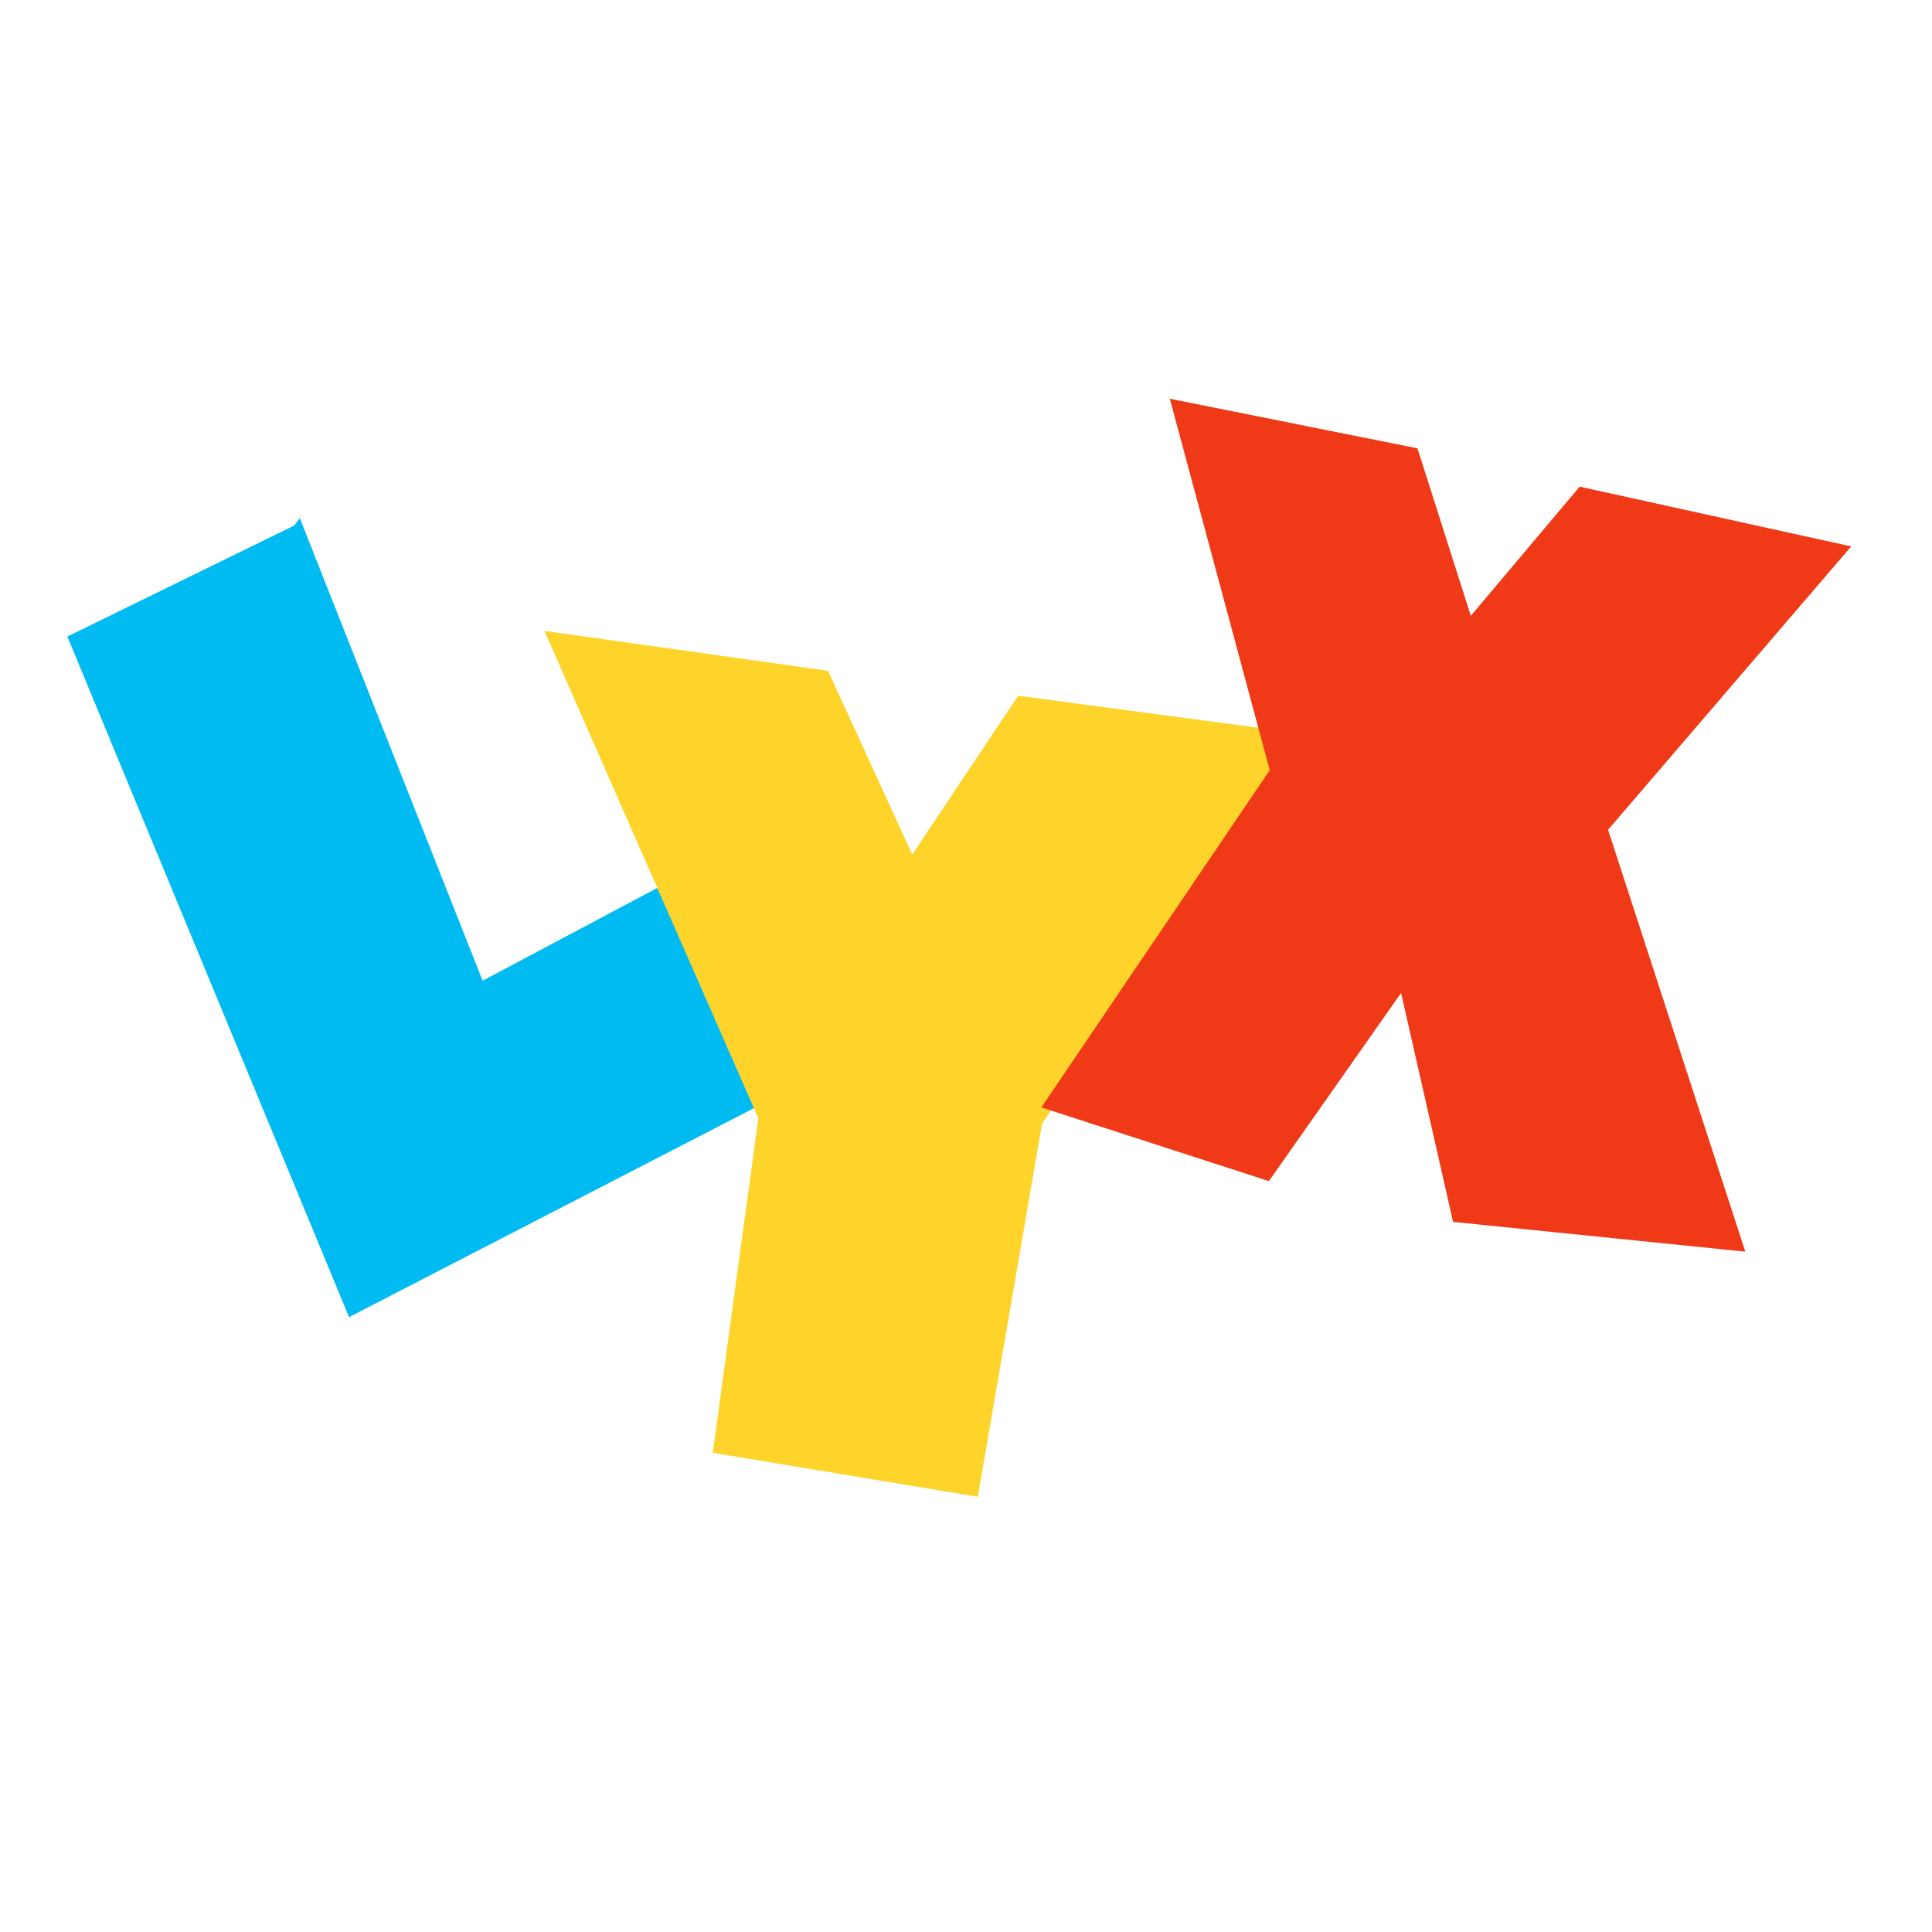
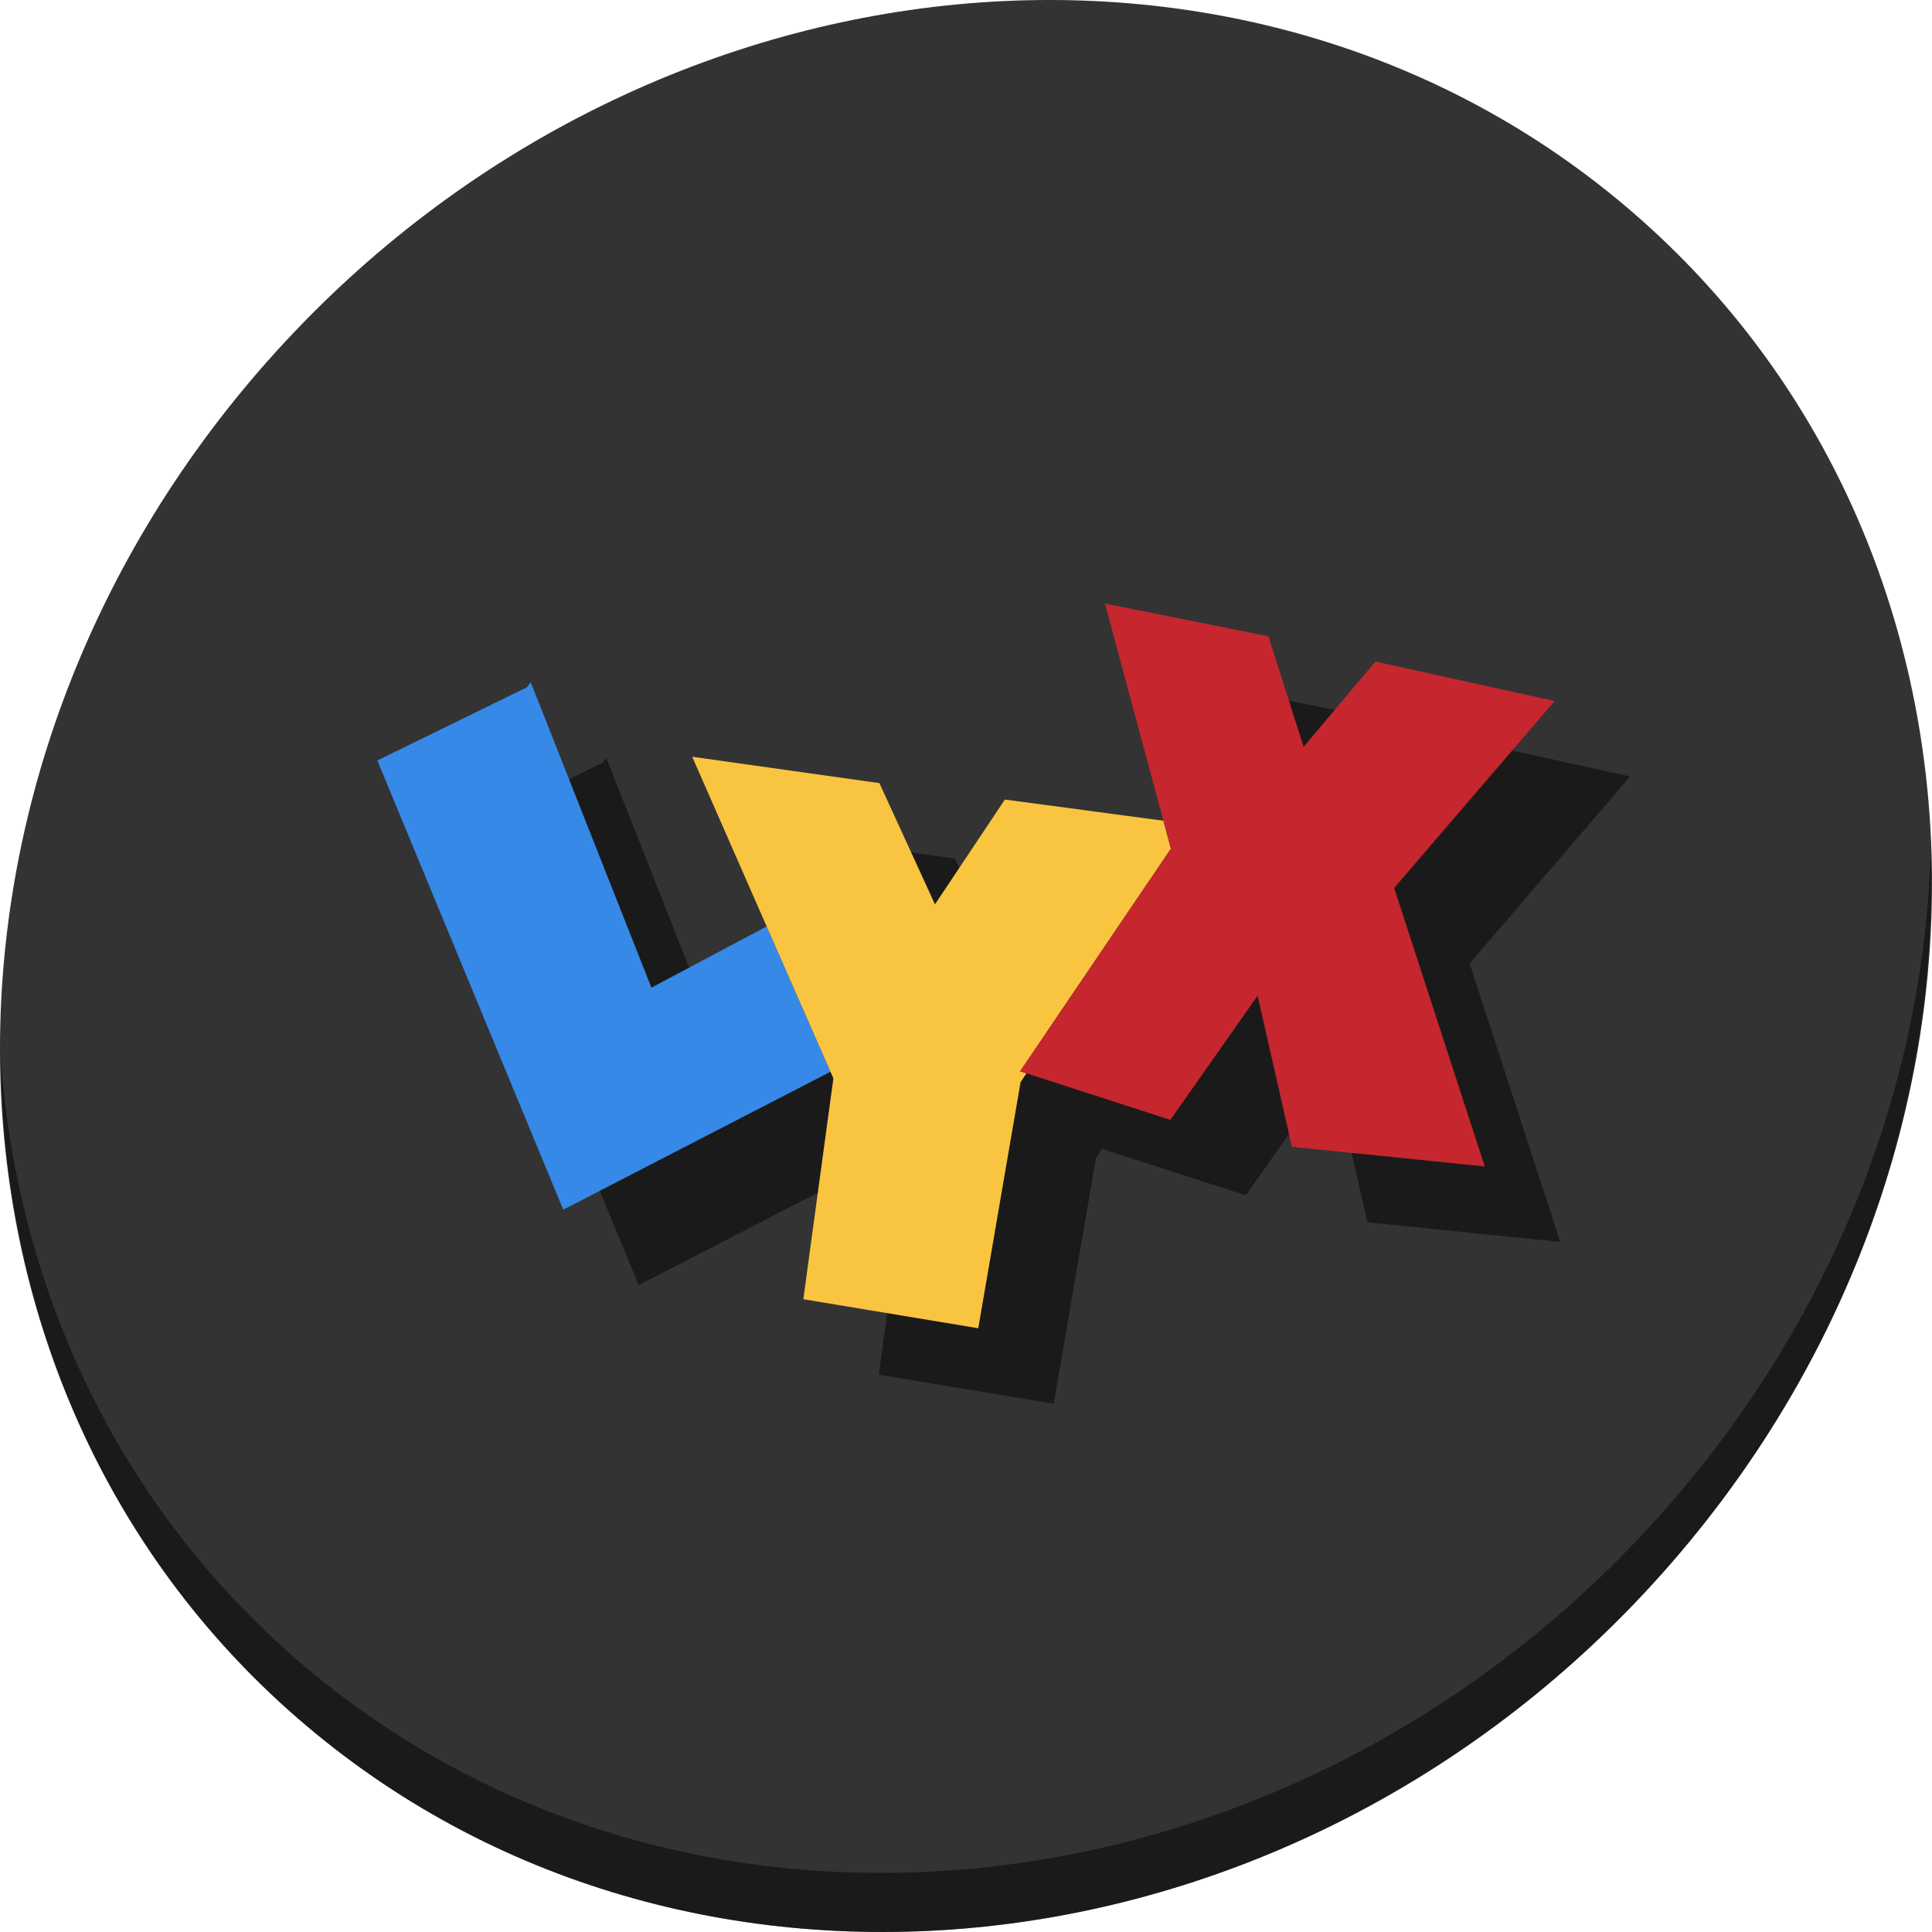
- <svg xmlns="http://www.w3.org/2000/svg" viewBox="0 0 128 128" id="svg2" version="1.1" width="100%" height="100%">
+ <svg xmlns="http://www.w3.org/2000/svg" viewBox="0 0 512 512" id="svg2" version="1.1" width="512" height="512">
  <defs id="defs4">
-     <linearGradient id="linearGradient3764" x1="1" x2="47" gradientUnits="userSpaceOnUse" gradientTransform="matrix(0,-1,1,0,-1.5e-6,48)">
+     <linearGradient id="linearGradient3764" x1="1" x2="47" gradientUnits="userSpaceOnUse" gradientTransform="rotate(-90,24,24)">
      <stop stop-color="#e4e4e4" stop-opacity="1" id="stop7" />
      <stop offset="1" stop-color="#eee" stop-opacity="1" id="stop9" />
    </linearGradient>
    <clipPath id="clipPath-758387677">
      <g transform="translate(0,-1004.362)" id="g12">
        <path d="m -24,13 c 0,1.105 -0.672,2 -1.5,2 -0.828,0 -1.5,-0.895 -1.5,-2 0,-1.105 0.672,-2 1.5,-2 0.828,0 1.5,0.895 1.5,2 z" transform="matrix(15.33333,0,0,11.5,415,878.8622)" id="path14" style="fill:#1890d0" />
      </g>
    </clipPath>
    <clipPath id="clipPath-764719925">
      <g transform="translate(0,-1004.362)" id="g17">
        <path d="m -24,13 c 0,1.105 -0.672,2 -1.5,2 -0.828,0 -1.5,-0.895 -1.5,-2 0,-1.105 0.672,-2 1.5,-2 0.828,0 1.5,0.895 1.5,2 z" transform="matrix(15.33333,0,0,11.5,415,878.8622)" id="path19" style="fill:#1890d0" />
      </g>
    </clipPath>
  </defs>
-   <g id="g33" transform="translate(0,80)" />
-   <path style="fill:#00bbf2;fill-opacity:1;fill-rule:evenodd;stroke:none" id="path57" d="M 23.126,87.263 4.463,42.171 19.489,34.819 l 0.373,-0.496 12.112,30.653 14.544,-7.725 6.538,14.563 m -29.925,15.449" />
-   <path style="fill:#ffd42a;fill-opacity:1;fill-rule:evenodd;stroke:none" id="path59" d="m 36.07,41.798 18.791,2.646 5.579,12.167 7.015,-10.516 18.914,2.523 L 69.033,74.46 64.786,99.166 47.223,96.252 50.242,74.087 M 36.07,41.798" />
-   <path style="fill:#f03916;fill-opacity:1;fill-rule:evenodd;stroke:none" id="path61" d="m 77.503,26.417 16.409,3.287 3.533,11.098 7.211,-8.561 17.991,3.96 -16.108,18.773 9.093,27.952 L 96.271,80.953 92.825,65.785 84.068,78.252 68.992,73.369 84.123,51.027 M 77.444,26.412" />
+   <g id="g33" transform="translate(0,591)" />
+   <g id="g875">
+     <g style="fill:#333333;fill-opacity:1" id="g29" transform="matrix(8.044786,6.972729,-7.691882,8.675045,247.5303,-119.5466)">
+       <path id="path27" d="M 24,1 C 36.703,1 47,11.297 47,24 47,36.703 36.703,47 24,47 11.297,47 1,36.703 1,24 1,11.297 11.297,1 24,1 Z" style="fill:#333333;fill-opacity:1" />
+     </g>
+     <path style="opacity:1;fill:#000000;fill-opacity:0.49;stroke-width:11.11" d="m 511.636,224.904 c -1.551,61.312 -25.161,124.155 -70.966,175.814 C 342.959,510.917 180.919,528.446 78.726,439.871 30.827,398.356 4.497,340.923 0.194,280.229 0.799,346.585 27.117,410.482 79.079,455.519 181.272,544.094 343.32,526.556 441.022,416.366 490.727,360.308 514.027,291.075 511.636,224.904 Z" id="path51" />
+     <g style="fill:#000000;fill-opacity:0.49" transform="translate(20,20)" id="g862">
+       <path id="path856" d="M 140.654,180.816 139.67,182.125 100,201.533 l 49.271,119.043 70.809,-36.551 -16.902,-38.512 -30.549,16.225 z" style="fill:#000000;fill-opacity:0.49;fill-rule:evenodd;stroke:none;stroke-width:2.64" />
+       <path id="path858" d="m 183.443,200.549 37.412,85.244 -7.969,58.514 46.365,7.693 11.211,-65.223 1.568,-2.338 -1.676,-0.543 39.945,-58.982 -1.996,-7.418 -42.006,-5.604 -18.521,27.762 -14.727,-32.119 z" style="fill:#000000;fill-opacity:0.49;fill-rule:evenodd;stroke:none;stroke-width:2.64" />
+       <path d="m 292.824,159.944 43.318,8.678 9.326,29.299 19.036,-22.601 47.495,10.454 -42.526,49.559 24.006,73.793 -51.108,-5.209 -9.098,-40.041 -23.117,32.912 -39.801,-12.891 39.945,-58.982 m -17.632,-64.983" id="path860" style="fill:#000000;fill-opacity:0.49;fill-rule:evenodd;stroke:none;stroke-width:2.64" />
+     </g>
+     <g id="g854">
+       <path style="fill:#3689e6;fill-opacity:1;fill-rule:evenodd;stroke:none;stroke-width:2.64" d="M 140.654 180.816 L 139.67 182.125 L 100 201.533 L 149.271 320.576 L 220.08 284.025 L 203.178 245.514 L 172.629 261.738 L 140.654 180.816 z " id="path57" />
+       <path style="fill:#f9c440;fill-opacity:1;fill-rule:evenodd;stroke:none;stroke-width:2.64" d="M 183.443 200.549 L 220.855 285.793 L 212.887 344.307 L 259.252 352 L 270.463 286.777 L 272.031 284.439 L 270.355 283.896 L 310.301 224.914 L 308.305 217.496 L 266.299 211.893 L 247.777 239.654 L 233.051 207.535 L 183.443 200.549 z " id="path59" />
+       <path style="fill:#c6262e;fill-opacity:1;fill-rule:evenodd;stroke:none;stroke-width:2.64" id="path61" d="m 292.824,159.944 43.318,8.678 9.326,29.299 19.036,-22.601 47.495,10.454 -42.526,49.559 24.006,73.793 -51.108,-5.209 -9.098,-40.041 -23.117,32.912 -39.801,-12.891 39.945,-58.982 m -17.632,-64.983" />
+     </g>
+   </g>
</svg>
